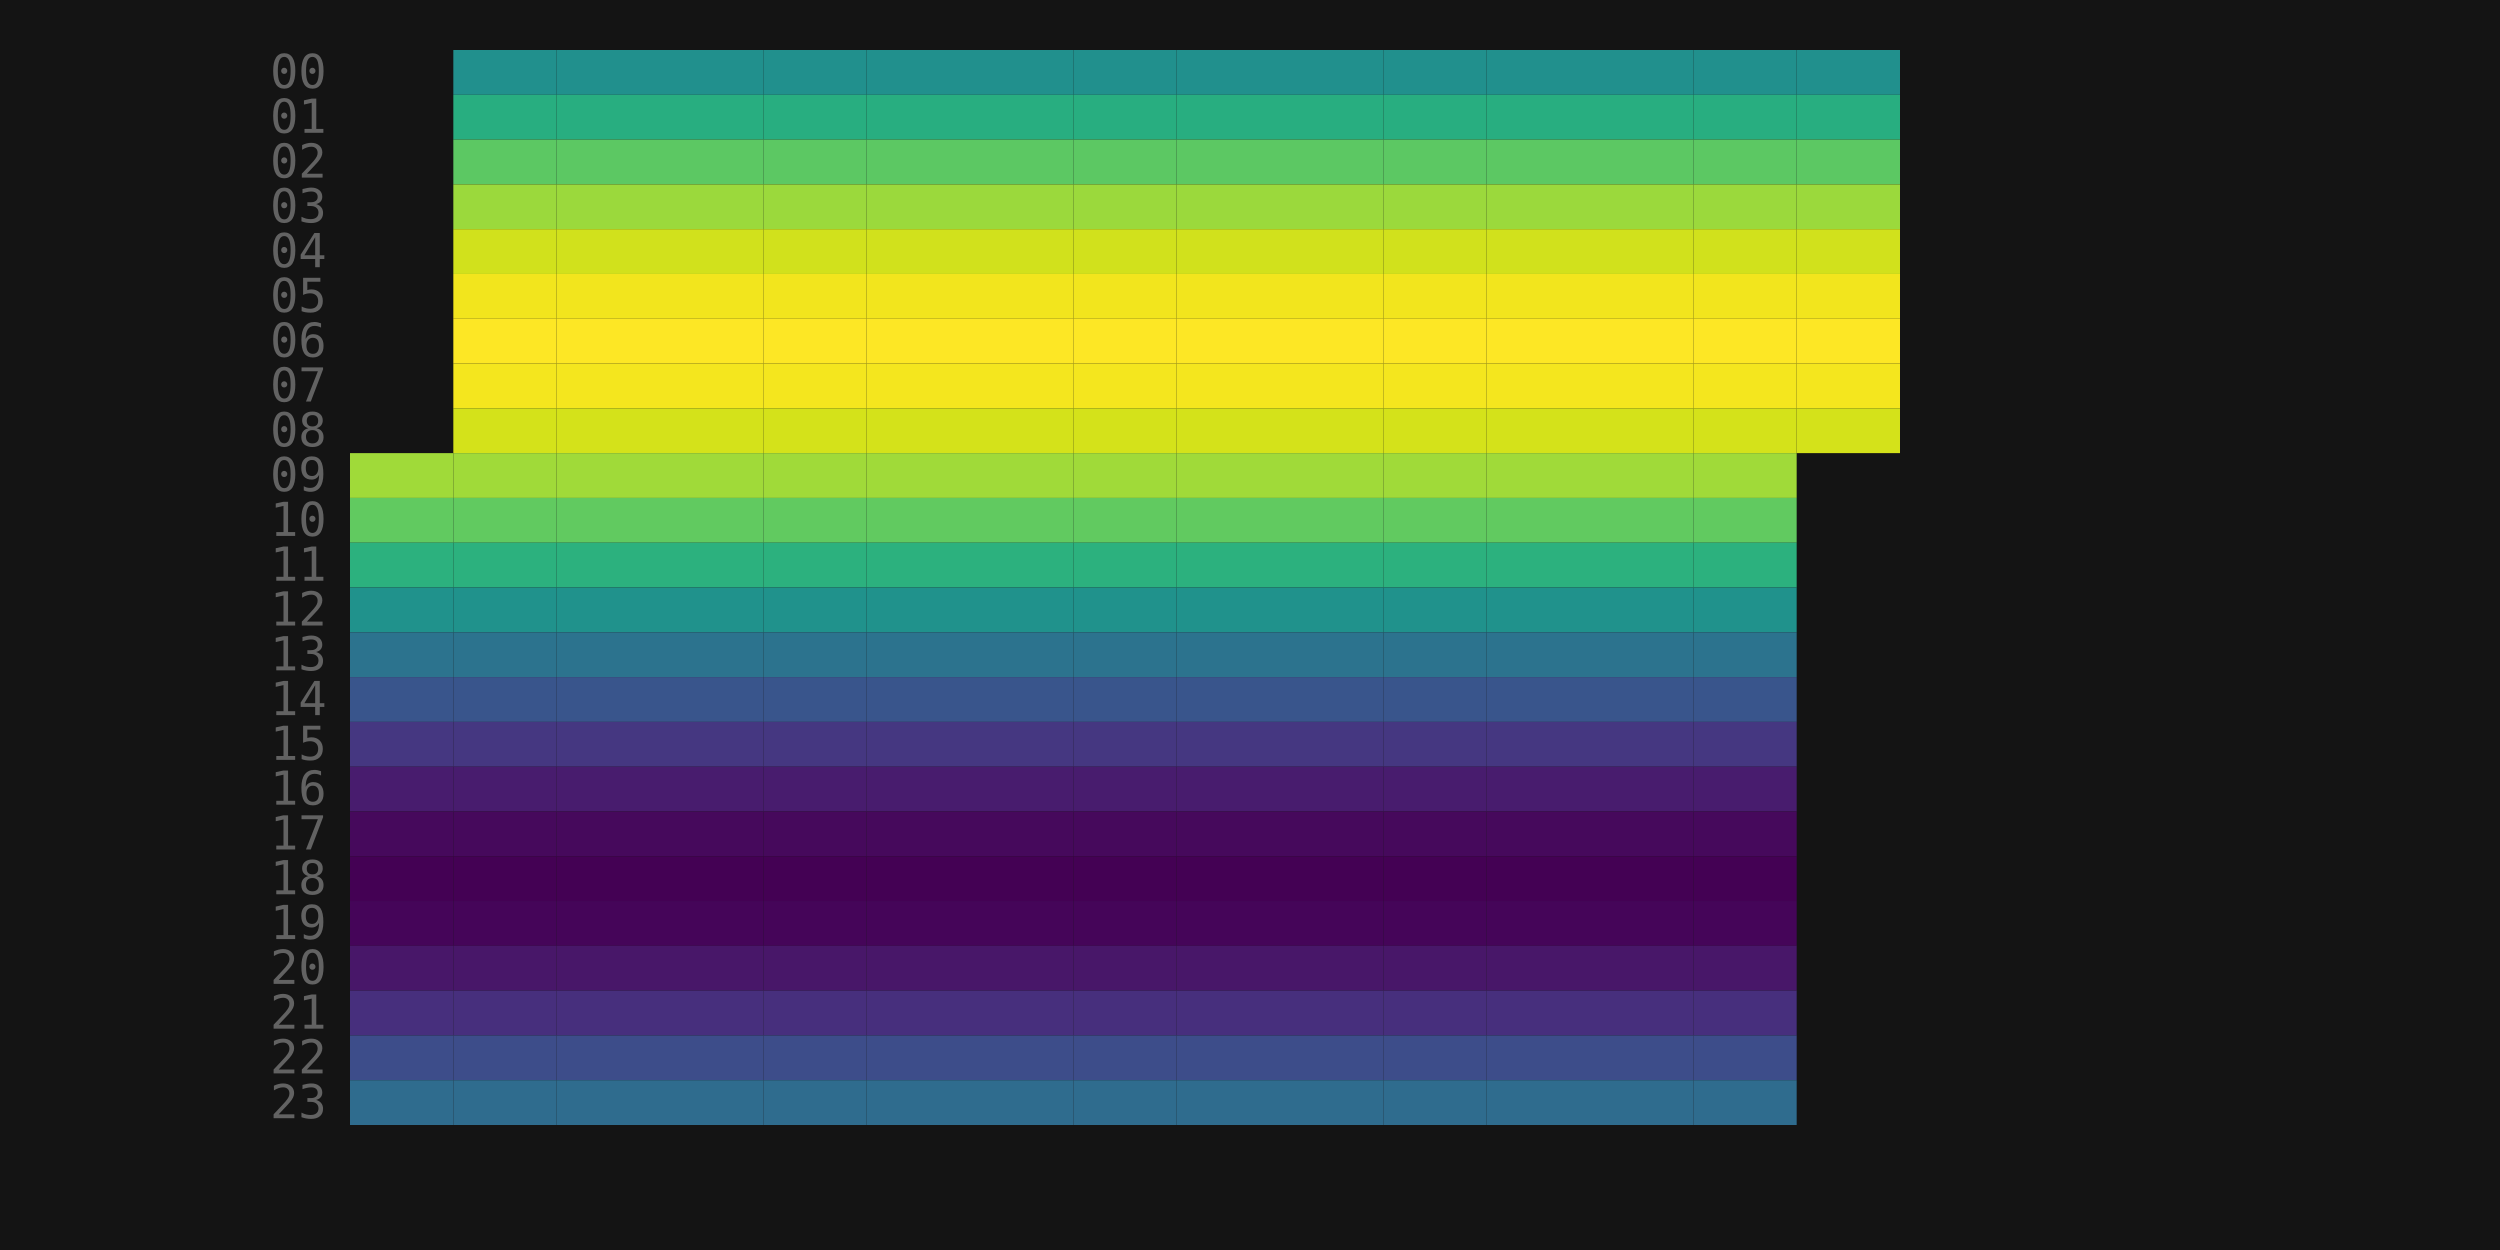
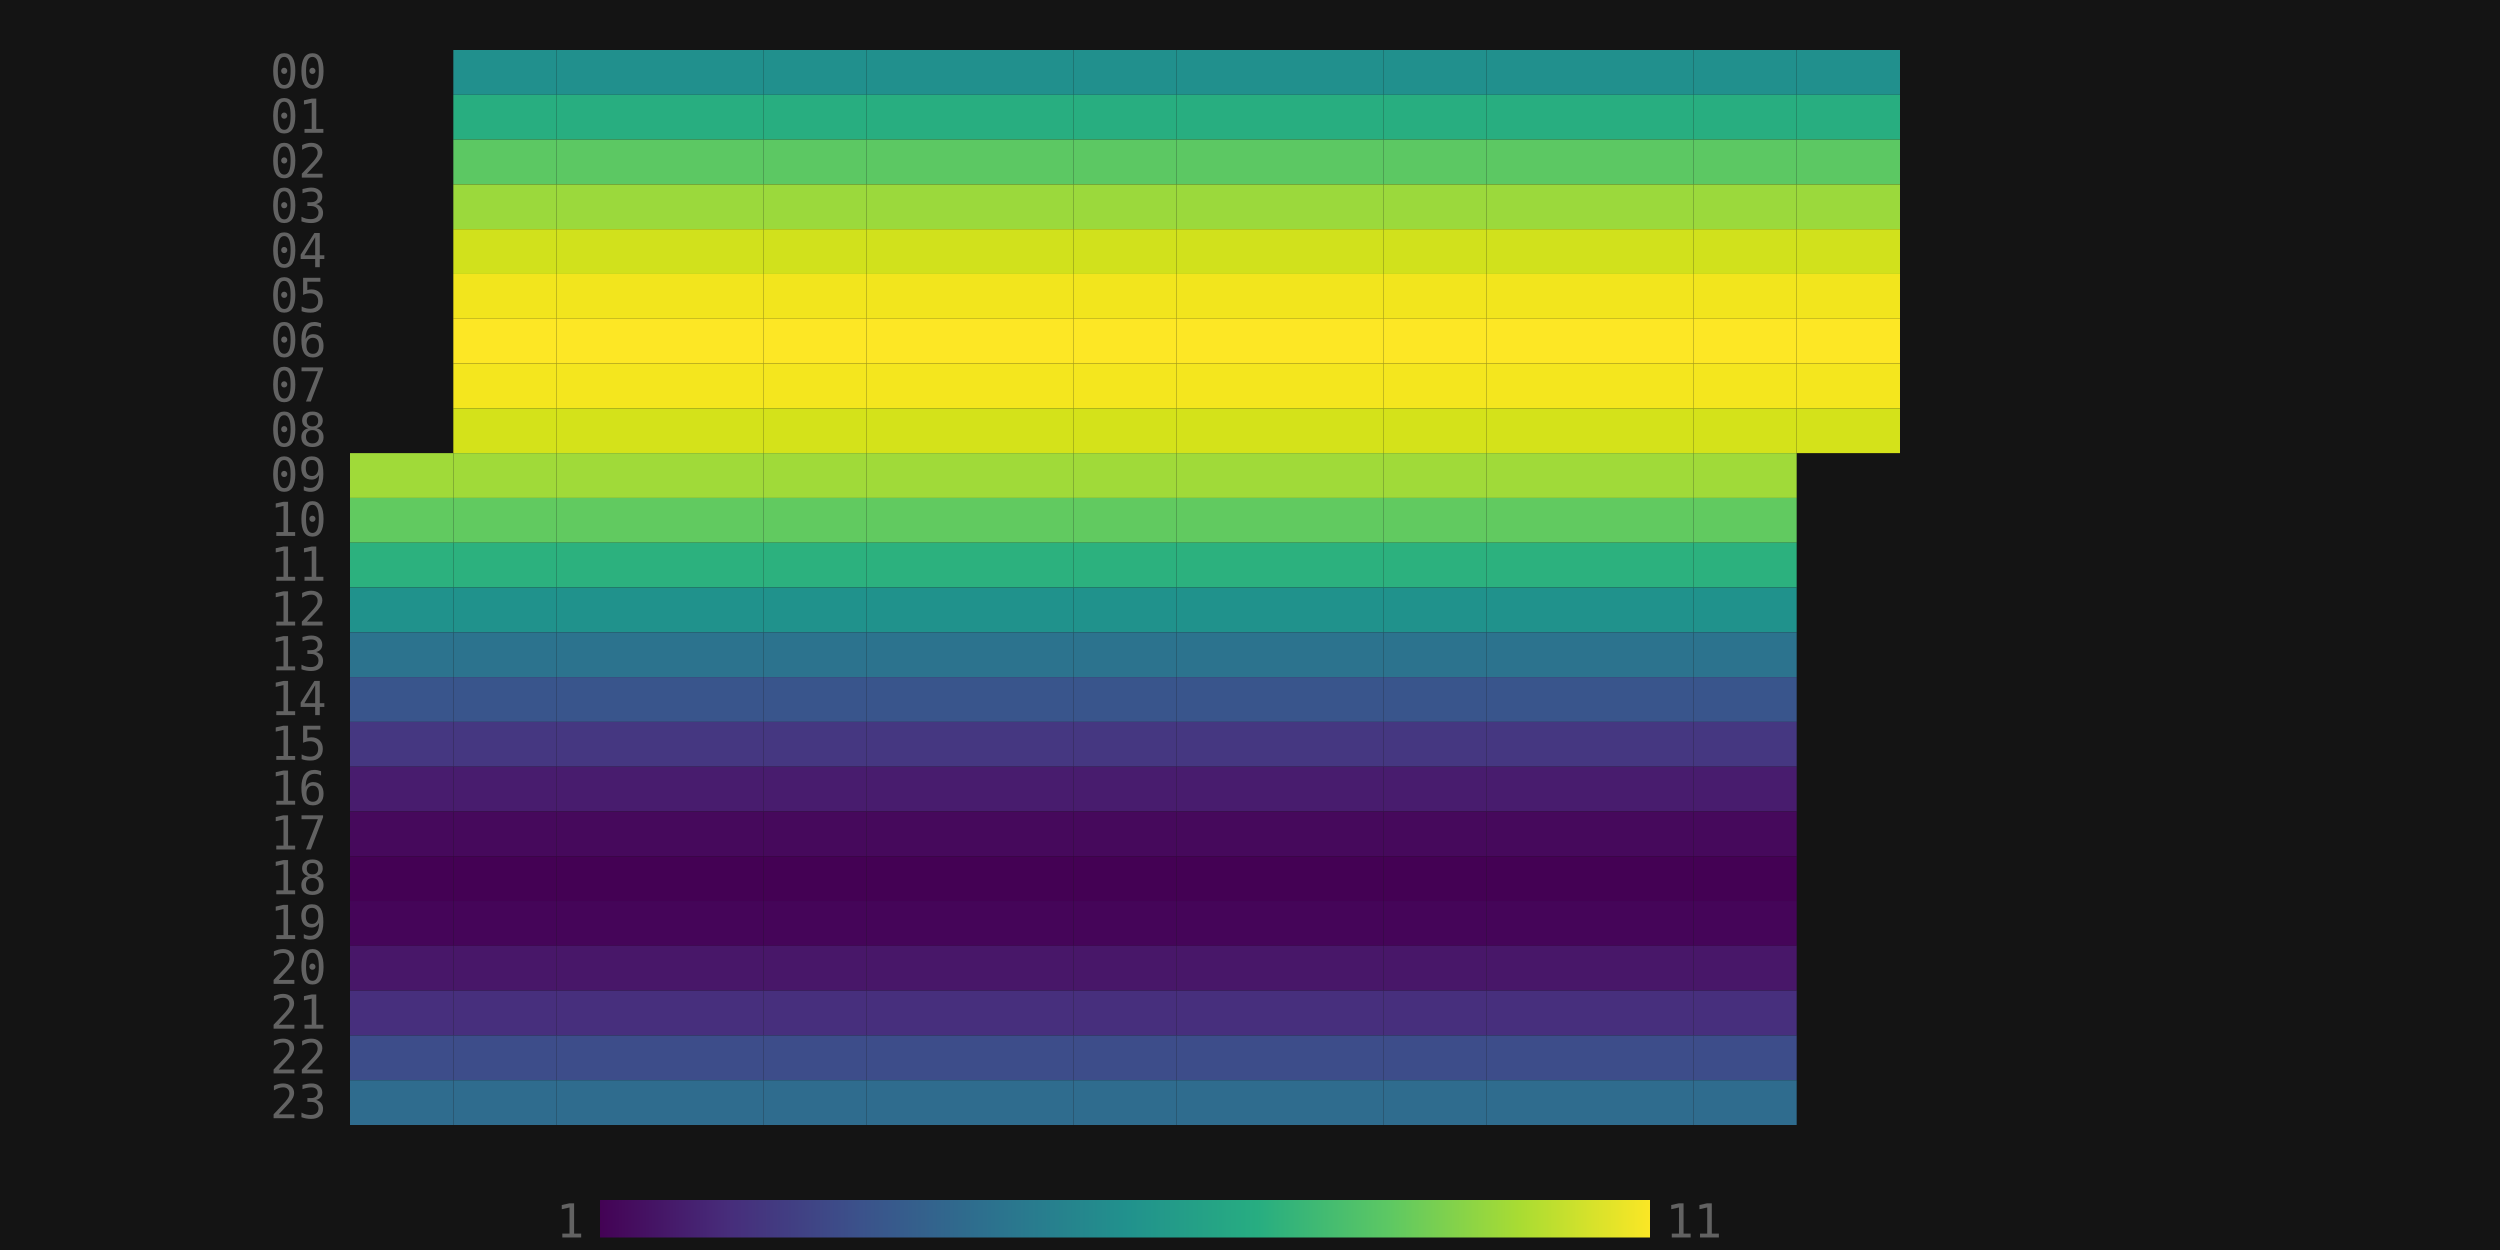
<svg xmlns="http://www.w3.org/2000/svg" viewBox="0 0 640 320" width="640" height="320">
  <rect width="100%" height="100%" fill="#141414" />
+   <text x="149.6" y="316.8" text-anchor="end" font-size="12" font-family="monospace" fill="#626262">1</text>
+   <defs>
+     <linearGradient id="rsvgb" x1="0" y1="0" x2="1" y2="0">
+       <stop offset="0" stop-color="#440154" />
+       <stop offset="0.125" stop-color="#472d7b" />
+       <stop offset="0.25" stop-color="#3b528b" />
+       <stop offset="0.375" stop-color="#2c728e" />
+       <stop offset="0.5" stop-color="#21918d" />
+       <stop offset="0.625" stop-color="#27ad81" />
+       <stop offset="0.75" stop-color="#5dc863" />
+       <stop offset="0.875" stop-color="#aadc32" />
+       <stop offset="1" stop-color="#fde725" />
+     </linearGradient>
+   </defs>
+   <rect x="153.6" y="307.2" width="268.8" height="9.6" fill="url(#rsvgb)" />
+   <text x="426.4" y="316.8" text-anchor="start" font-size="12" font-family="monospace" fill="#626262">11</text>
  <clipPath id="isvgb-0">
    <rect x="0" y="6.533" width="83.6" height="24" />
  </clipPath>
  <text x="83.6" y="22.533" text-anchor="end" clip-path="url(#isvgb-0)" font-size="12" font-family="monospace" fill="#626262">00</text>
  <clipPath id="isvgb-1">
    <rect x="0" y="18" width="83.6" height="24" />
  </clipPath>
  <text x="83.6" y="34" text-anchor="end" clip-path="url(#isvgb-1)" font-size="12" font-family="monospace" fill="#626262">01</text>
  <clipPath id="isvgb-2">
    <rect x="0" y="29.467" width="83.6" height="24" />
  </clipPath>
  <text x="83.6" y="45.467" text-anchor="end" clip-path="url(#isvgb-2)" font-size="12" font-family="monospace" fill="#626262">02</text>
  <clipPath id="isvgb-3">
    <rect x="0" y="40.933" width="83.6" height="24" />
  </clipPath>
  <text x="83.6" y="56.933" text-anchor="end" clip-path="url(#isvgb-3)" font-size="12" font-family="monospace" fill="#626262">03</text>
  <clipPath id="isvgb-4">
    <rect x="0" y="52.4" width="83.6" height="24" />
  </clipPath>
  <text x="83.6" y="68.4" text-anchor="end" clip-path="url(#isvgb-4)" font-size="12" font-family="monospace" fill="#626262">04</text>
  <clipPath id="isvgb-5">
    <rect x="0" y="63.867" width="83.6" height="24" />
  </clipPath>
  <text x="83.6" y="79.867" text-anchor="end" clip-path="url(#isvgb-5)" font-size="12" font-family="monospace" fill="#626262">05</text>
  <clipPath id="isvgb-6">
    <rect x="0" y="75.333" width="83.6" height="24" />
  </clipPath>
  <text x="83.6" y="91.333" text-anchor="end" clip-path="url(#isvgb-6)" font-size="12" font-family="monospace" fill="#626262">06</text>
  <clipPath id="isvgb-7">
    <rect x="0" y="86.8" width="83.6" height="24" />
  </clipPath>
  <text x="83.6" y="102.8" text-anchor="end" clip-path="url(#isvgb-7)" font-size="12" font-family="monospace" fill="#626262">07</text>
  <clipPath id="isvgb-8">
    <rect x="0" y="98.267" width="83.6" height="24" />
  </clipPath>
  <text x="83.6" y="114.267" text-anchor="end" clip-path="url(#isvgb-8)" font-size="12" font-family="monospace" fill="#626262">08</text>
  <clipPath id="isvgb-9">
    <rect x="0" y="109.733" width="83.6" height="24" />
  </clipPath>
  <text x="83.6" y="125.733" text-anchor="end" clip-path="url(#isvgb-9)" font-size="12" font-family="monospace" fill="#626262">09</text>
  <clipPath id="isvgb-10">
    <rect x="0" y="121.2" width="83.6" height="24" />
  </clipPath>
  <text x="83.6" y="137.2" text-anchor="end" clip-path="url(#isvgb-10)" font-size="12" font-family="monospace" fill="#626262">10</text>
  <clipPath id="isvgb-11">
    <rect x="0" y="132.667" width="83.6" height="24" />
  </clipPath>
  <text x="83.6" y="148.667" text-anchor="end" clip-path="url(#isvgb-11)" font-size="12" font-family="monospace" fill="#626262">11</text>
  <clipPath id="isvgb-12">
    <rect x="0" y="144.133" width="83.6" height="24" />
  </clipPath>
  <text x="83.6" y="160.133" text-anchor="end" clip-path="url(#isvgb-12)" font-size="12" font-family="monospace" fill="#626262">12</text>
  <clipPath id="isvgb-13">
    <rect x="0" y="155.6" width="83.6" height="24" />
  </clipPath>
  <text x="83.6" y="171.6" text-anchor="end" clip-path="url(#isvgb-13)" font-size="12" font-family="monospace" fill="#626262">13</text>
  <clipPath id="isvgb-14">
    <rect x="0" y="167.067" width="83.6" height="24" />
  </clipPath>
  <text x="83.6" y="183.067" text-anchor="end" clip-path="url(#isvgb-14)" font-size="12" font-family="monospace" fill="#626262">14</text>
  <clipPath id="isvgb-15">
    <rect x="0" y="178.533" width="83.6" height="24" />
  </clipPath>
  <text x="83.6" y="194.533" text-anchor="end" clip-path="url(#isvgb-15)" font-size="12" font-family="monospace" fill="#626262">15</text>
  <clipPath id="isvgb-16">
    <rect x="0" y="190" width="83.6" height="24" />
  </clipPath>
  <text x="83.6" y="206" text-anchor="end" clip-path="url(#isvgb-16)" font-size="12" font-family="monospace" fill="#626262">16</text>
  <clipPath id="isvgb-17">
    <rect x="0" y="201.467" width="83.6" height="24" />
  </clipPath>
  <text x="83.6" y="217.467" text-anchor="end" clip-path="url(#isvgb-17)" font-size="12" font-family="monospace" fill="#626262">17</text>
  <clipPath id="isvgb-18">
    <rect x="0" y="212.933" width="83.6" height="24" />
  </clipPath>
  <text x="83.6" y="228.933" text-anchor="end" clip-path="url(#isvgb-18)" font-size="12" font-family="monospace" fill="#626262">18</text>
  <clipPath id="isvgb-19">
    <rect x="0" y="224.4" width="83.6" height="24" />
  </clipPath>
  <text x="83.6" y="240.4" text-anchor="end" clip-path="url(#isvgb-19)" font-size="12" font-family="monospace" fill="#626262">19</text>
  <clipPath id="isvgb-20">
    <rect x="0" y="235.867" width="83.6" height="24" />
  </clipPath>
  <text x="83.6" y="251.867" text-anchor="end" clip-path="url(#isvgb-20)" font-size="12" font-family="monospace" fill="#626262">20</text>
  <clipPath id="isvgb-21">
    <rect x="0" y="247.333" width="83.6" height="24" />
  </clipPath>
  <text x="83.6" y="263.333" text-anchor="end" clip-path="url(#isvgb-21)" font-size="12" font-family="monospace" fill="#626262">21</text>
  <clipPath id="isvgb-22">
    <rect x="0" y="258.8" width="83.6" height="24" />
  </clipPath>
  <text x="83.6" y="274.8" text-anchor="end" clip-path="url(#isvgb-22)" font-size="12" font-family="monospace" fill="#626262">22</text>
  <clipPath id="isvgb-23">
    <rect x="0" y="270.267" width="83.6" height="24" />
  </clipPath>
  <text x="83.6" y="286.267" text-anchor="end" clip-path="url(#isvgb-23)" font-size="12" font-family="monospace" fill="#626262">23</text>
  <rect x="116.053" y="12.8" width="26.453" height="11.467" fill="#21908d" />
  <rect x="142.507" y="12.8" width="26.453" height="11.467" fill="#21908d" />
  <rect x="168.96" y="12.8" width="26.453" height="11.467" fill="#21908d" />
  <rect x="195.413" y="12.8" width="26.453" height="11.467" fill="#21908d" />
  <rect x="221.867" y="12.8" width="26.453" height="11.467" fill="#21908d" />
  <rect x="248.32" y="12.8" width="26.453" height="11.467" fill="#21908d" />
  <rect x="274.773" y="12.8" width="26.453" height="11.467" fill="#21908d" />
  <rect x="301.227" y="12.8" width="26.453" height="11.467" fill="#21908d" />
  <rect x="327.68" y="12.8" width="26.453" height="11.467" fill="#21908d" />
  <rect x="354.133" y="12.8" width="26.453" height="11.467" fill="#21908d" />
  <rect x="380.587" y="12.8" width="26.453" height="11.467" fill="#21908d" />
  <rect x="407.04" y="12.8" width="26.453" height="11.467" fill="#21908d" />
  <rect x="433.493" y="12.8" width="26.453" height="11.467" fill="#21908d" />
  <rect x="459.947" y="12.8" width="26.453" height="11.467" fill="#21908d" />
  <rect x="116.053" y="24.267" width="26.453" height="11.467" fill="#28ae80" />
  <rect x="142.507" y="24.267" width="26.453" height="11.467" fill="#28ae80" />
  <rect x="168.96" y="24.267" width="26.453" height="11.467" fill="#28ae80" />
  <rect x="195.413" y="24.267" width="26.453" height="11.467" fill="#28ae80" />
  <rect x="221.867" y="24.267" width="26.453" height="11.467" fill="#28ae80" />
  <rect x="248.32" y="24.267" width="26.453" height="11.467" fill="#28ae80" />
  <rect x="274.773" y="24.267" width="26.453" height="11.467" fill="#28ae80" />
  <rect x="301.227" y="24.267" width="26.453" height="11.467" fill="#28ae80" />
  <rect x="327.68" y="24.267" width="26.453" height="11.467" fill="#28ae80" />
  <rect x="354.133" y="24.267" width="26.453" height="11.467" fill="#28ae80" />
  <rect x="380.587" y="24.267" width="26.453" height="11.467" fill="#28ae80" />
  <rect x="407.04" y="24.267" width="26.453" height="11.467" fill="#28ae80" />
  <rect x="433.493" y="24.267" width="26.453" height="11.467" fill="#28ae80" />
  <rect x="459.947" y="24.267" width="26.453" height="11.467" fill="#28ae80" />
  <rect x="116.053" y="35.733" width="26.453" height="11.467" fill="#5cc863" />
  <rect x="142.507" y="35.733" width="26.453" height="11.467" fill="#5cc863" />
  <rect x="168.96" y="35.733" width="26.453" height="11.467" fill="#5cc863" />
  <rect x="195.413" y="35.733" width="26.453" height="11.467" fill="#5cc863" />
  <rect x="221.867" y="35.733" width="26.453" height="11.467" fill="#5cc863" />
  <rect x="248.32" y="35.733" width="26.453" height="11.467" fill="#5cc863" />
  <rect x="274.773" y="35.733" width="26.453" height="11.467" fill="#5cc863" />
  <rect x="301.227" y="35.733" width="26.453" height="11.467" fill="#5cc863" />
  <rect x="327.68" y="35.733" width="26.453" height="11.467" fill="#5cc863" />
  <rect x="354.133" y="35.733" width="26.453" height="11.467" fill="#5cc863" />
  <rect x="380.587" y="35.733" width="26.453" height="11.467" fill="#5cc863" />
  <rect x="407.04" y="35.733" width="26.453" height="11.467" fill="#5cc863" />
  <rect x="433.493" y="35.733" width="26.453" height="11.467" fill="#5cc863" />
  <rect x="459.947" y="35.733" width="26.453" height="11.467" fill="#5cc863" />
  <rect x="116.053" y="47.2" width="26.453" height="11.467" fill="#9bd93c" />
  <rect x="142.507" y="47.2" width="26.453" height="11.467" fill="#9bd93c" />
  <rect x="168.96" y="47.2" width="26.453" height="11.467" fill="#9bd93c" />
  <rect x="195.413" y="47.2" width="26.453" height="11.467" fill="#9bd93c" />
  <rect x="221.867" y="47.2" width="26.453" height="11.467" fill="#9bd93c" />
  <rect x="248.32" y="47.2" width="26.453" height="11.467" fill="#9bd93c" />
  <rect x="274.773" y="47.2" width="26.453" height="11.467" fill="#9bd93c" />
  <rect x="301.227" y="47.2" width="26.453" height="11.467" fill="#9bd93c" />
  <rect x="327.68" y="47.2" width="26.453" height="11.467" fill="#9bd93c" />
  <rect x="354.133" y="47.2" width="26.453" height="11.467" fill="#9bd93c" />
  <rect x="380.587" y="47.2" width="26.453" height="11.467" fill="#9bd93c" />
  <rect x="407.04" y="47.2" width="26.453" height="11.467" fill="#9bd93c" />
  <rect x="433.493" y="47.2" width="26.453" height="11.467" fill="#9bd93c" />
  <rect x="459.947" y="47.2" width="26.453" height="11.467" fill="#9bd93c" />
  <rect x="116.053" y="58.667" width="26.453" height="11.467" fill="#d1e11c" />
  <rect x="142.507" y="58.667" width="26.453" height="11.467" fill="#d1e11c" />
  <rect x="168.96" y="58.667" width="26.453" height="11.467" fill="#d1e11c" />
  <rect x="195.413" y="58.667" width="26.453" height="11.467" fill="#d1e11c" />
  <rect x="221.867" y="58.667" width="26.453" height="11.467" fill="#d1e11c" />
  <rect x="248.32" y="58.667" width="26.453" height="11.467" fill="#d1e11c" />
  <rect x="274.773" y="58.667" width="26.453" height="11.467" fill="#d1e11c" />
  <rect x="301.227" y="58.667" width="26.453" height="11.467" fill="#d1e11c" />
  <rect x="327.68" y="58.667" width="26.453" height="11.467" fill="#d1e11c" />
  <rect x="354.133" y="58.667" width="26.453" height="11.467" fill="#d1e11c" />
  <rect x="380.587" y="58.667" width="26.453" height="11.467" fill="#d1e11c" />
  <rect x="407.04" y="58.667" width="26.453" height="11.467" fill="#d1e11c" />
  <rect x="433.493" y="58.667" width="26.453" height="11.467" fill="#d1e11c" />
  <rect x="459.947" y="58.667" width="26.453" height="11.467" fill="#d1e11c" />
  <rect x="116.053" y="70.133" width="26.453" height="11.467" fill="#f2e51d" />
  <rect x="142.507" y="70.133" width="26.453" height="11.467" fill="#f2e51d" />
  <rect x="168.96" y="70.133" width="26.453" height="11.467" fill="#f2e51d" />
  <rect x="195.413" y="70.133" width="26.453" height="11.467" fill="#f2e51d" />
  <rect x="221.867" y="70.133" width="26.453" height="11.467" fill="#f2e51d" />
  <rect x="248.32" y="70.133" width="26.453" height="11.467" fill="#f2e51d" />
  <rect x="274.773" y="70.133" width="26.453" height="11.467" fill="#f2e51d" />
  <rect x="301.227" y="70.133" width="26.453" height="11.467" fill="#f2e51d" />
  <rect x="327.68" y="70.133" width="26.453" height="11.467" fill="#f2e51d" />
  <rect x="354.133" y="70.133" width="26.453" height="11.467" fill="#f2e51d" />
  <rect x="380.587" y="70.133" width="26.453" height="11.467" fill="#f2e51d" />
  <rect x="407.04" y="70.133" width="26.453" height="11.467" fill="#f2e51d" />
  <rect x="433.493" y="70.133" width="26.453" height="11.467" fill="#f2e51d" />
  <rect x="459.947" y="70.133" width="26.453" height="11.467" fill="#f2e51d" />
  <rect x="116.053" y="81.6" width="26.453" height="11.467" fill="#fde725" />
  <rect x="142.507" y="81.6" width="26.453" height="11.467" fill="#fde725" />
  <rect x="168.96" y="81.6" width="26.453" height="11.467" fill="#fde725" />
  <rect x="195.413" y="81.6" width="26.453" height="11.467" fill="#fde725" />
  <rect x="221.867" y="81.6" width="26.453" height="11.467" fill="#fde725" />
  <rect x="248.32" y="81.6" width="26.453" height="11.467" fill="#fde725" />
  <rect x="274.773" y="81.6" width="26.453" height="11.467" fill="#fde725" />
  <rect x="301.227" y="81.6" width="26.453" height="11.467" fill="#fde725" />
  <rect x="327.68" y="81.6" width="26.453" height="11.467" fill="#fde725" />
  <rect x="354.133" y="81.6" width="26.453" height="11.467" fill="#fde725" />
  <rect x="380.587" y="81.6" width="26.453" height="11.467" fill="#fde725" />
  <rect x="407.04" y="81.6" width="26.453" height="11.467" fill="#fde725" />
  <rect x="433.493" y="81.6" width="26.453" height="11.467" fill="#fde725" />
  <rect x="459.947" y="81.6" width="26.453" height="11.467" fill="#fde725" />
  <rect x="116.053" y="93.067" width="26.453" height="11.467" fill="#f4e61e" />
  <rect x="142.507" y="93.067" width="26.453" height="11.467" fill="#f4e61e" />
  <rect x="168.96" y="93.067" width="26.453" height="11.467" fill="#f4e61e" />
  <rect x="195.413" y="93.067" width="26.453" height="11.467" fill="#f4e61e" />
  <rect x="221.867" y="93.067" width="26.453" height="11.467" fill="#f4e61e" />
  <rect x="248.32" y="93.067" width="26.453" height="11.467" fill="#f4e61e" />
  <rect x="274.773" y="93.067" width="26.453" height="11.467" fill="#f4e61e" />
  <rect x="301.227" y="93.067" width="26.453" height="11.467" fill="#f4e61e" />
  <rect x="327.68" y="93.067" width="26.453" height="11.467" fill="#f4e61e" />
  <rect x="354.133" y="93.067" width="26.453" height="11.467" fill="#f4e61e" />
  <rect x="380.587" y="93.067" width="26.453" height="11.467" fill="#f4e61e" />
  <rect x="407.04" y="93.067" width="26.453" height="11.467" fill="#f4e61e" />
  <rect x="433.493" y="93.067" width="26.453" height="11.467" fill="#f4e61e" />
  <rect x="459.947" y="93.067" width="26.453" height="11.467" fill="#f4e61e" />
  <rect x="116.053" y="104.533" width="26.453" height="11.467" fill="#d4e21a" />
  <rect x="142.507" y="104.533" width="26.453" height="11.467" fill="#d4e21a" />
  <rect x="168.96" y="104.533" width="26.453" height="11.467" fill="#d4e21a" />
  <rect x="195.413" y="104.533" width="26.453" height="11.467" fill="#d4e21a" />
  <rect x="221.867" y="104.533" width="26.453" height="11.467" fill="#d4e21a" />
  <rect x="248.32" y="104.533" width="26.453" height="11.467" fill="#d4e21a" />
  <rect x="274.773" y="104.533" width="26.453" height="11.467" fill="#d4e21a" />
  <rect x="301.227" y="104.533" width="26.453" height="11.467" fill="#d4e21a" />
  <rect x="327.68" y="104.533" width="26.453" height="11.467" fill="#d4e21a" />
  <rect x="354.133" y="104.533" width="26.453" height="11.467" fill="#d4e21a" />
  <rect x="380.587" y="104.533" width="26.453" height="11.467" fill="#d4e21a" />
  <rect x="407.04" y="104.533" width="26.453" height="11.467" fill="#d4e21a" />
  <rect x="433.493" y="104.533" width="26.453" height="11.467" fill="#d4e21a" />
  <rect x="459.947" y="104.533" width="26.453" height="11.467" fill="#d4e21a" />
  <rect x="89.6" y="116" width="26.453" height="11.467" fill="#a0da39" />
  <rect x="116.053" y="116" width="26.453" height="11.467" fill="#a0da39" />
  <rect x="142.507" y="116" width="26.453" height="11.467" fill="#a0da39" />
  <rect x="168.96" y="116" width="26.453" height="11.467" fill="#a0da39" />
  <rect x="195.413" y="116" width="26.453" height="11.467" fill="#a0da39" />
  <rect x="221.867" y="116" width="26.453" height="11.467" fill="#a0da39" />
  <rect x="248.32" y="116" width="26.453" height="11.467" fill="#a0da39" />
  <rect x="274.773" y="116" width="26.453" height="11.467" fill="#a0da39" />
  <rect x="301.227" y="116" width="26.453" height="11.467" fill="#a0da39" />
  <rect x="327.68" y="116" width="26.453" height="11.467" fill="#a0da39" />
  <rect x="354.133" y="116" width="26.453" height="11.467" fill="#a0da39" />
  <rect x="380.587" y="116" width="26.453" height="11.467" fill="#a0da39" />
  <rect x="407.04" y="116" width="26.453" height="11.467" fill="#a0da39" />
  <rect x="433.493" y="116" width="26.453" height="11.467" fill="#a0da39" />
  <rect x="89.6" y="127.467" width="26.453" height="11.467" fill="#61ca60" />
  <rect x="116.053" y="127.467" width="26.453" height="11.467" fill="#61ca60" />
  <rect x="142.507" y="127.467" width="26.453" height="11.467" fill="#61ca60" />
  <rect x="168.96" y="127.467" width="26.453" height="11.467" fill="#61ca60" />
  <rect x="195.413" y="127.467" width="26.453" height="11.467" fill="#61ca60" />
  <rect x="221.867" y="127.467" width="26.453" height="11.467" fill="#61ca60" />
  <rect x="248.32" y="127.467" width="26.453" height="11.467" fill="#61ca60" />
  <rect x="274.773" y="127.467" width="26.453" height="11.467" fill="#61ca60" />
  <rect x="301.227" y="127.467" width="26.453" height="11.467" fill="#61ca60" />
  <rect x="327.68" y="127.467" width="26.453" height="11.467" fill="#61ca60" />
  <rect x="354.133" y="127.467" width="26.453" height="11.467" fill="#61ca60" />
  <rect x="380.587" y="127.467" width="26.453" height="11.467" fill="#61ca60" />
  <rect x="407.04" y="127.467" width="26.453" height="11.467" fill="#61ca60" />
  <rect x="433.493" y="127.467" width="26.453" height="11.467" fill="#61ca60" />
  <rect x="89.6" y="138.933" width="26.453" height="11.467" fill="#2cb17e" />
  <rect x="116.053" y="138.933" width="26.453" height="11.467" fill="#2cb17e" />
  <rect x="142.507" y="138.933" width="26.453" height="11.467" fill="#2cb17e" />
  <rect x="168.96" y="138.933" width="26.453" height="11.467" fill="#2cb17e" />
  <rect x="195.413" y="138.933" width="26.453" height="11.467" fill="#2cb17e" />
  <rect x="221.867" y="138.933" width="26.453" height="11.467" fill="#2cb17e" />
  <rect x="248.32" y="138.933" width="26.453" height="11.467" fill="#2cb17e" />
  <rect x="274.773" y="138.933" width="26.453" height="11.467" fill="#2cb17e" />
  <rect x="301.227" y="138.933" width="26.453" height="11.467" fill="#2cb17e" />
  <rect x="327.68" y="138.933" width="26.453" height="11.467" fill="#2cb17e" />
  <rect x="354.133" y="138.933" width="26.453" height="11.467" fill="#2cb17e" />
  <rect x="380.587" y="138.933" width="26.453" height="11.467" fill="#2cb17e" />
  <rect x="407.04" y="138.933" width="26.453" height="11.467" fill="#2cb17e" />
  <rect x="433.493" y="138.933" width="26.453" height="11.467" fill="#2cb17e" />
  <rect x="89.6" y="150.4" width="26.453" height="11.467" fill="#20928c" />
  <rect x="116.053" y="150.4" width="26.453" height="11.467" fill="#20928c" />
  <rect x="142.507" y="150.4" width="26.453" height="11.467" fill="#20928c" />
  <rect x="168.96" y="150.4" width="26.453" height="11.467" fill="#20928c" />
  <rect x="195.413" y="150.4" width="26.453" height="11.467" fill="#20928c" />
  <rect x="221.867" y="150.4" width="26.453" height="11.467" fill="#20928c" />
  <rect x="248.32" y="150.4" width="26.453" height="11.467" fill="#20928c" />
  <rect x="274.773" y="150.4" width="26.453" height="11.467" fill="#20928c" />
  <rect x="301.227" y="150.4" width="26.453" height="11.467" fill="#20928c" />
  <rect x="327.68" y="150.4" width="26.453" height="11.467" fill="#20928c" />
  <rect x="354.133" y="150.4" width="26.453" height="11.467" fill="#20928c" />
  <rect x="380.587" y="150.4" width="26.453" height="11.467" fill="#20928c" />
  <rect x="407.04" y="150.4" width="26.453" height="11.467" fill="#20928c" />
  <rect x="433.493" y="150.4" width="26.453" height="11.467" fill="#20928c" />
  <rect x="89.6" y="161.867" width="26.453" height="11.467" fill="#2c738e" />
  <rect x="116.053" y="161.867" width="26.453" height="11.467" fill="#2c738e" />
  <rect x="142.507" y="161.867" width="26.453" height="11.467" fill="#2c738e" />
  <rect x="168.96" y="161.867" width="26.453" height="11.467" fill="#2c738e" />
  <rect x="195.413" y="161.867" width="26.453" height="11.467" fill="#2c738e" />
  <rect x="221.867" y="161.867" width="26.453" height="11.467" fill="#2c738e" />
  <rect x="248.32" y="161.867" width="26.453" height="11.467" fill="#2c738e" />
  <rect x="274.773" y="161.867" width="26.453" height="11.467" fill="#2c738e" />
  <rect x="301.227" y="161.867" width="26.453" height="11.467" fill="#2c738e" />
  <rect x="327.68" y="161.867" width="26.453" height="11.467" fill="#2c738e" />
  <rect x="354.133" y="161.867" width="26.453" height="11.467" fill="#2c738e" />
  <rect x="380.587" y="161.867" width="26.453" height="11.467" fill="#2c738e" />
  <rect x="407.04" y="161.867" width="26.453" height="11.467" fill="#2c738e" />
  <rect x="433.493" y="161.867" width="26.453" height="11.467" fill="#2c738e" />
  <rect x="89.6" y="173.333" width="26.453" height="11.467" fill="#39558c" />
  <rect x="116.053" y="173.333" width="26.453" height="11.467" fill="#39558c" />
  <rect x="142.507" y="173.333" width="26.453" height="11.467" fill="#39558c" />
  <rect x="168.96" y="173.333" width="26.453" height="11.467" fill="#39558c" />
  <rect x="195.413" y="173.333" width="26.453" height="11.467" fill="#39558c" />
  <rect x="221.867" y="173.333" width="26.453" height="11.467" fill="#39558c" />
  <rect x="248.32" y="173.333" width="26.453" height="11.467" fill="#39558c" />
  <rect x="274.773" y="173.333" width="26.453" height="11.467" fill="#39558c" />
  <rect x="301.227" y="173.333" width="26.453" height="11.467" fill="#39558c" />
  <rect x="327.68" y="173.333" width="26.453" height="11.467" fill="#39558c" />
  <rect x="354.133" y="173.333" width="26.453" height="11.467" fill="#39558c" />
  <rect x="380.587" y="173.333" width="26.453" height="11.467" fill="#39558c" />
  <rect x="407.04" y="173.333" width="26.453" height="11.467" fill="#39558c" />
  <rect x="433.493" y="173.333" width="26.453" height="11.467" fill="#39558c" />
  <rect x="89.6" y="184.8" width="26.453" height="11.467" fill="#453781" />
  <rect x="116.053" y="184.8" width="26.453" height="11.467" fill="#453781" />
  <rect x="142.507" y="184.8" width="26.453" height="11.467" fill="#453781" />
  <rect x="168.96" y="184.8" width="26.453" height="11.467" fill="#453781" />
  <rect x="195.413" y="184.8" width="26.453" height="11.467" fill="#453781" />
  <rect x="221.867" y="184.8" width="26.453" height="11.467" fill="#453781" />
  <rect x="248.32" y="184.8" width="26.453" height="11.467" fill="#453781" />
  <rect x="274.773" y="184.8" width="26.453" height="11.467" fill="#453781" />
  <rect x="301.227" y="184.8" width="26.453" height="11.467" fill="#453781" />
  <rect x="327.68" y="184.8" width="26.453" height="11.467" fill="#453781" />
  <rect x="354.133" y="184.8" width="26.453" height="11.467" fill="#453781" />
  <rect x="380.587" y="184.8" width="26.453" height="11.467" fill="#453781" />
  <rect x="407.04" y="184.8" width="26.453" height="11.467" fill="#453781" />
  <rect x="433.493" y="184.8" width="26.453" height="11.467" fill="#453781" />
  <rect x="89.6" y="196.267" width="26.453" height="11.467" fill="#481c6e" />
  <rect x="116.053" y="196.267" width="26.453" height="11.467" fill="#481c6e" />
  <rect x="142.507" y="196.267" width="26.453" height="11.467" fill="#481c6e" />
  <rect x="168.96" y="196.267" width="26.453" height="11.467" fill="#481c6e" />
  <rect x="195.413" y="196.267" width="26.453" height="11.467" fill="#481c6e" />
  <rect x="221.867" y="196.267" width="26.453" height="11.467" fill="#481c6e" />
  <rect x="248.32" y="196.267" width="26.453" height="11.467" fill="#481c6e" />
  <rect x="274.773" y="196.267" width="26.453" height="11.467" fill="#481c6e" />
  <rect x="301.227" y="196.267" width="26.453" height="11.467" fill="#481c6e" />
  <rect x="327.68" y="196.267" width="26.453" height="11.467" fill="#481c6e" />
  <rect x="354.133" y="196.267" width="26.453" height="11.467" fill="#481c6e" />
  <rect x="380.587" y="196.267" width="26.453" height="11.467" fill="#481c6e" />
  <rect x="407.04" y="196.267" width="26.453" height="11.467" fill="#481c6e" />
  <rect x="433.493" y="196.267" width="26.453" height="11.467" fill="#481c6e" />
  <rect x="89.6" y="207.733" width="26.453" height="11.467" fill="#46095c" />
  <rect x="116.053" y="207.733" width="26.453" height="11.467" fill="#46095c" />
  <rect x="142.507" y="207.733" width="26.453" height="11.467" fill="#46095c" />
  <rect x="168.96" y="207.733" width="26.453" height="11.467" fill="#46095c" />
  <rect x="195.413" y="207.733" width="26.453" height="11.467" fill="#46095c" />
  <rect x="221.867" y="207.733" width="26.453" height="11.467" fill="#46095c" />
  <rect x="248.32" y="207.733" width="26.453" height="11.467" fill="#46095c" />
  <rect x="274.773" y="207.733" width="26.453" height="11.467" fill="#46095c" />
  <rect x="301.227" y="207.733" width="26.453" height="11.467" fill="#46095c" />
  <rect x="327.68" y="207.733" width="26.453" height="11.467" fill="#46095c" />
  <rect x="354.133" y="207.733" width="26.453" height="11.467" fill="#46095c" />
  <rect x="380.587" y="207.733" width="26.453" height="11.467" fill="#46095c" />
  <rect x="407.04" y="207.733" width="26.453" height="11.467" fill="#46095c" />
  <rect x="433.493" y="207.733" width="26.453" height="11.467" fill="#46095c" />
  <rect x="89.6" y="219.2" width="26.453" height="11.467" fill="#440154" />
  <rect x="116.053" y="219.2" width="26.453" height="11.467" fill="#440154" />
  <rect x="142.507" y="219.2" width="26.453" height="11.467" fill="#440154" />
  <rect x="168.96" y="219.2" width="26.453" height="11.467" fill="#440154" />
  <rect x="195.413" y="219.2" width="26.453" height="11.467" fill="#440154" />
  <rect x="221.867" y="219.2" width="26.453" height="11.467" fill="#440154" />
  <rect x="248.32" y="219.2" width="26.453" height="11.467" fill="#440154" />
  <rect x="274.773" y="219.2" width="26.453" height="11.467" fill="#440154" />
  <rect x="301.227" y="219.2" width="26.453" height="11.467" fill="#440154" />
  <rect x="327.68" y="219.2" width="26.453" height="11.467" fill="#440154" />
  <rect x="354.133" y="219.2" width="26.453" height="11.467" fill="#440154" />
  <rect x="380.587" y="219.2" width="26.453" height="11.467" fill="#440154" />
  <rect x="407.04" y="219.2" width="26.453" height="11.467" fill="#440154" />
  <rect x="433.493" y="219.2" width="26.453" height="11.467" fill="#440154" />
  <rect x="89.6" y="230.667" width="26.453" height="11.467" fill="#450559" />
  <rect x="116.053" y="230.667" width="26.453" height="11.467" fill="#450559" />
  <rect x="142.507" y="230.667" width="26.453" height="11.467" fill="#450559" />
  <rect x="168.96" y="230.667" width="26.453" height="11.467" fill="#450559" />
  <rect x="195.413" y="230.667" width="26.453" height="11.467" fill="#450559" />
  <rect x="221.867" y="230.667" width="26.453" height="11.467" fill="#450559" />
  <rect x="248.32" y="230.667" width="26.453" height="11.467" fill="#450559" />
  <rect x="274.773" y="230.667" width="26.453" height="11.467" fill="#450559" />
  <rect x="301.227" y="230.667" width="26.453" height="11.467" fill="#450559" />
  <rect x="327.68" y="230.667" width="26.453" height="11.467" fill="#450559" />
  <rect x="354.133" y="230.667" width="26.453" height="11.467" fill="#450559" />
  <rect x="380.587" y="230.667" width="26.453" height="11.467" fill="#450559" />
  <rect x="407.04" y="230.667" width="26.453" height="11.467" fill="#450559" />
  <rect x="433.493" y="230.667" width="26.453" height="11.467" fill="#450559" />
  <rect x="89.6" y="242.133" width="26.453" height="11.467" fill="#481769" />
  <rect x="116.053" y="242.133" width="26.453" height="11.467" fill="#481769" />
  <rect x="142.507" y="242.133" width="26.453" height="11.467" fill="#481769" />
  <rect x="168.96" y="242.133" width="26.453" height="11.467" fill="#481769" />
  <rect x="195.413" y="242.133" width="26.453" height="11.467" fill="#481769" />
  <rect x="221.867" y="242.133" width="26.453" height="11.467" fill="#481769" />
  <rect x="248.32" y="242.133" width="26.453" height="11.467" fill="#481769" />
  <rect x="274.773" y="242.133" width="26.453" height="11.467" fill="#481769" />
  <rect x="301.227" y="242.133" width="26.453" height="11.467" fill="#481769" />
  <rect x="327.68" y="242.133" width="26.453" height="11.467" fill="#481769" />
  <rect x="354.133" y="242.133" width="26.453" height="11.467" fill="#481769" />
  <rect x="380.587" y="242.133" width="26.453" height="11.467" fill="#481769" />
  <rect x="407.04" y="242.133" width="26.453" height="11.467" fill="#481769" />
  <rect x="433.493" y="242.133" width="26.453" height="11.467" fill="#481769" />
  <rect x="89.6" y="253.6" width="26.453" height="11.467" fill="#472f7d" />
  <rect x="116.053" y="253.6" width="26.453" height="11.467" fill="#472f7d" />
  <rect x="142.507" y="253.6" width="26.453" height="11.467" fill="#472f7d" />
  <rect x="168.96" y="253.6" width="26.453" height="11.467" fill="#472f7d" />
  <rect x="195.413" y="253.6" width="26.453" height="11.467" fill="#472f7d" />
  <rect x="221.867" y="253.6" width="26.453" height="11.467" fill="#472f7d" />
  <rect x="248.32" y="253.6" width="26.453" height="11.467" fill="#472f7d" />
  <rect x="274.773" y="253.6" width="26.453" height="11.467" fill="#472f7d" />
  <rect x="301.227" y="253.6" width="26.453" height="11.467" fill="#472f7d" />
  <rect x="327.68" y="253.6" width="26.453" height="11.467" fill="#472f7d" />
  <rect x="354.133" y="253.6" width="26.453" height="11.467" fill="#472f7d" />
  <rect x="380.587" y="253.6" width="26.453" height="11.467" fill="#472f7d" />
  <rect x="407.04" y="253.6" width="26.453" height="11.467" fill="#472f7d" />
  <rect x="433.493" y="253.6" width="26.453" height="11.467" fill="#472f7d" />
  <rect x="89.6" y="265.067" width="26.453" height="11.467" fill="#3d4d8a" />
  <rect x="116.053" y="265.067" width="26.453" height="11.467" fill="#3d4d8a" />
  <rect x="142.507" y="265.067" width="26.453" height="11.467" fill="#3d4d8a" />
  <rect x="168.96" y="265.067" width="26.453" height="11.467" fill="#3d4d8a" />
  <rect x="195.413" y="265.067" width="26.453" height="11.467" fill="#3d4d8a" />
  <rect x="221.867" y="265.067" width="26.453" height="11.467" fill="#3d4d8a" />
  <rect x="248.32" y="265.067" width="26.453" height="11.467" fill="#3d4d8a" />
  <rect x="274.773" y="265.067" width="26.453" height="11.467" fill="#3d4d8a" />
  <rect x="301.227" y="265.067" width="26.453" height="11.467" fill="#3d4d8a" />
  <rect x="327.68" y="265.067" width="26.453" height="11.467" fill="#3d4d8a" />
  <rect x="354.133" y="265.067" width="26.453" height="11.467" fill="#3d4d8a" />
  <rect x="380.587" y="265.067" width="26.453" height="11.467" fill="#3d4d8a" />
  <rect x="407.04" y="265.067" width="26.453" height="11.467" fill="#3d4d8a" />
  <rect x="433.493" y="265.067" width="26.453" height="11.467" fill="#3d4d8a" />
  <rect x="89.6" y="276.533" width="26.453" height="11.467" fill="#2f6c8e" />
  <rect x="116.053" y="276.533" width="26.453" height="11.467" fill="#2f6c8e" />
  <rect x="142.507" y="276.533" width="26.453" height="11.467" fill="#2f6c8e" />
  <rect x="168.96" y="276.533" width="26.453" height="11.467" fill="#2f6c8e" />
  <rect x="195.413" y="276.533" width="26.453" height="11.467" fill="#2f6c8e" />
  <rect x="221.867" y="276.533" width="26.453" height="11.467" fill="#2f6c8e" />
  <rect x="248.32" y="276.533" width="26.453" height="11.467" fill="#2f6c8e" />
  <rect x="274.773" y="276.533" width="26.453" height="11.467" fill="#2f6c8e" />
  <rect x="301.227" y="276.533" width="26.453" height="11.467" fill="#2f6c8e" />
  <rect x="327.68" y="276.533" width="26.453" height="11.467" fill="#2f6c8e" />
  <rect x="354.133" y="276.533" width="26.453" height="11.467" fill="#2f6c8e" />
  <rect x="380.587" y="276.533" width="26.453" height="11.467" fill="#2f6c8e" />
  <rect x="407.04" y="276.533" width="26.453" height="11.467" fill="#2f6c8e" />
  <rect x="433.493" y="276.533" width="26.453" height="11.467" fill="#2f6c8e" />
</svg>
